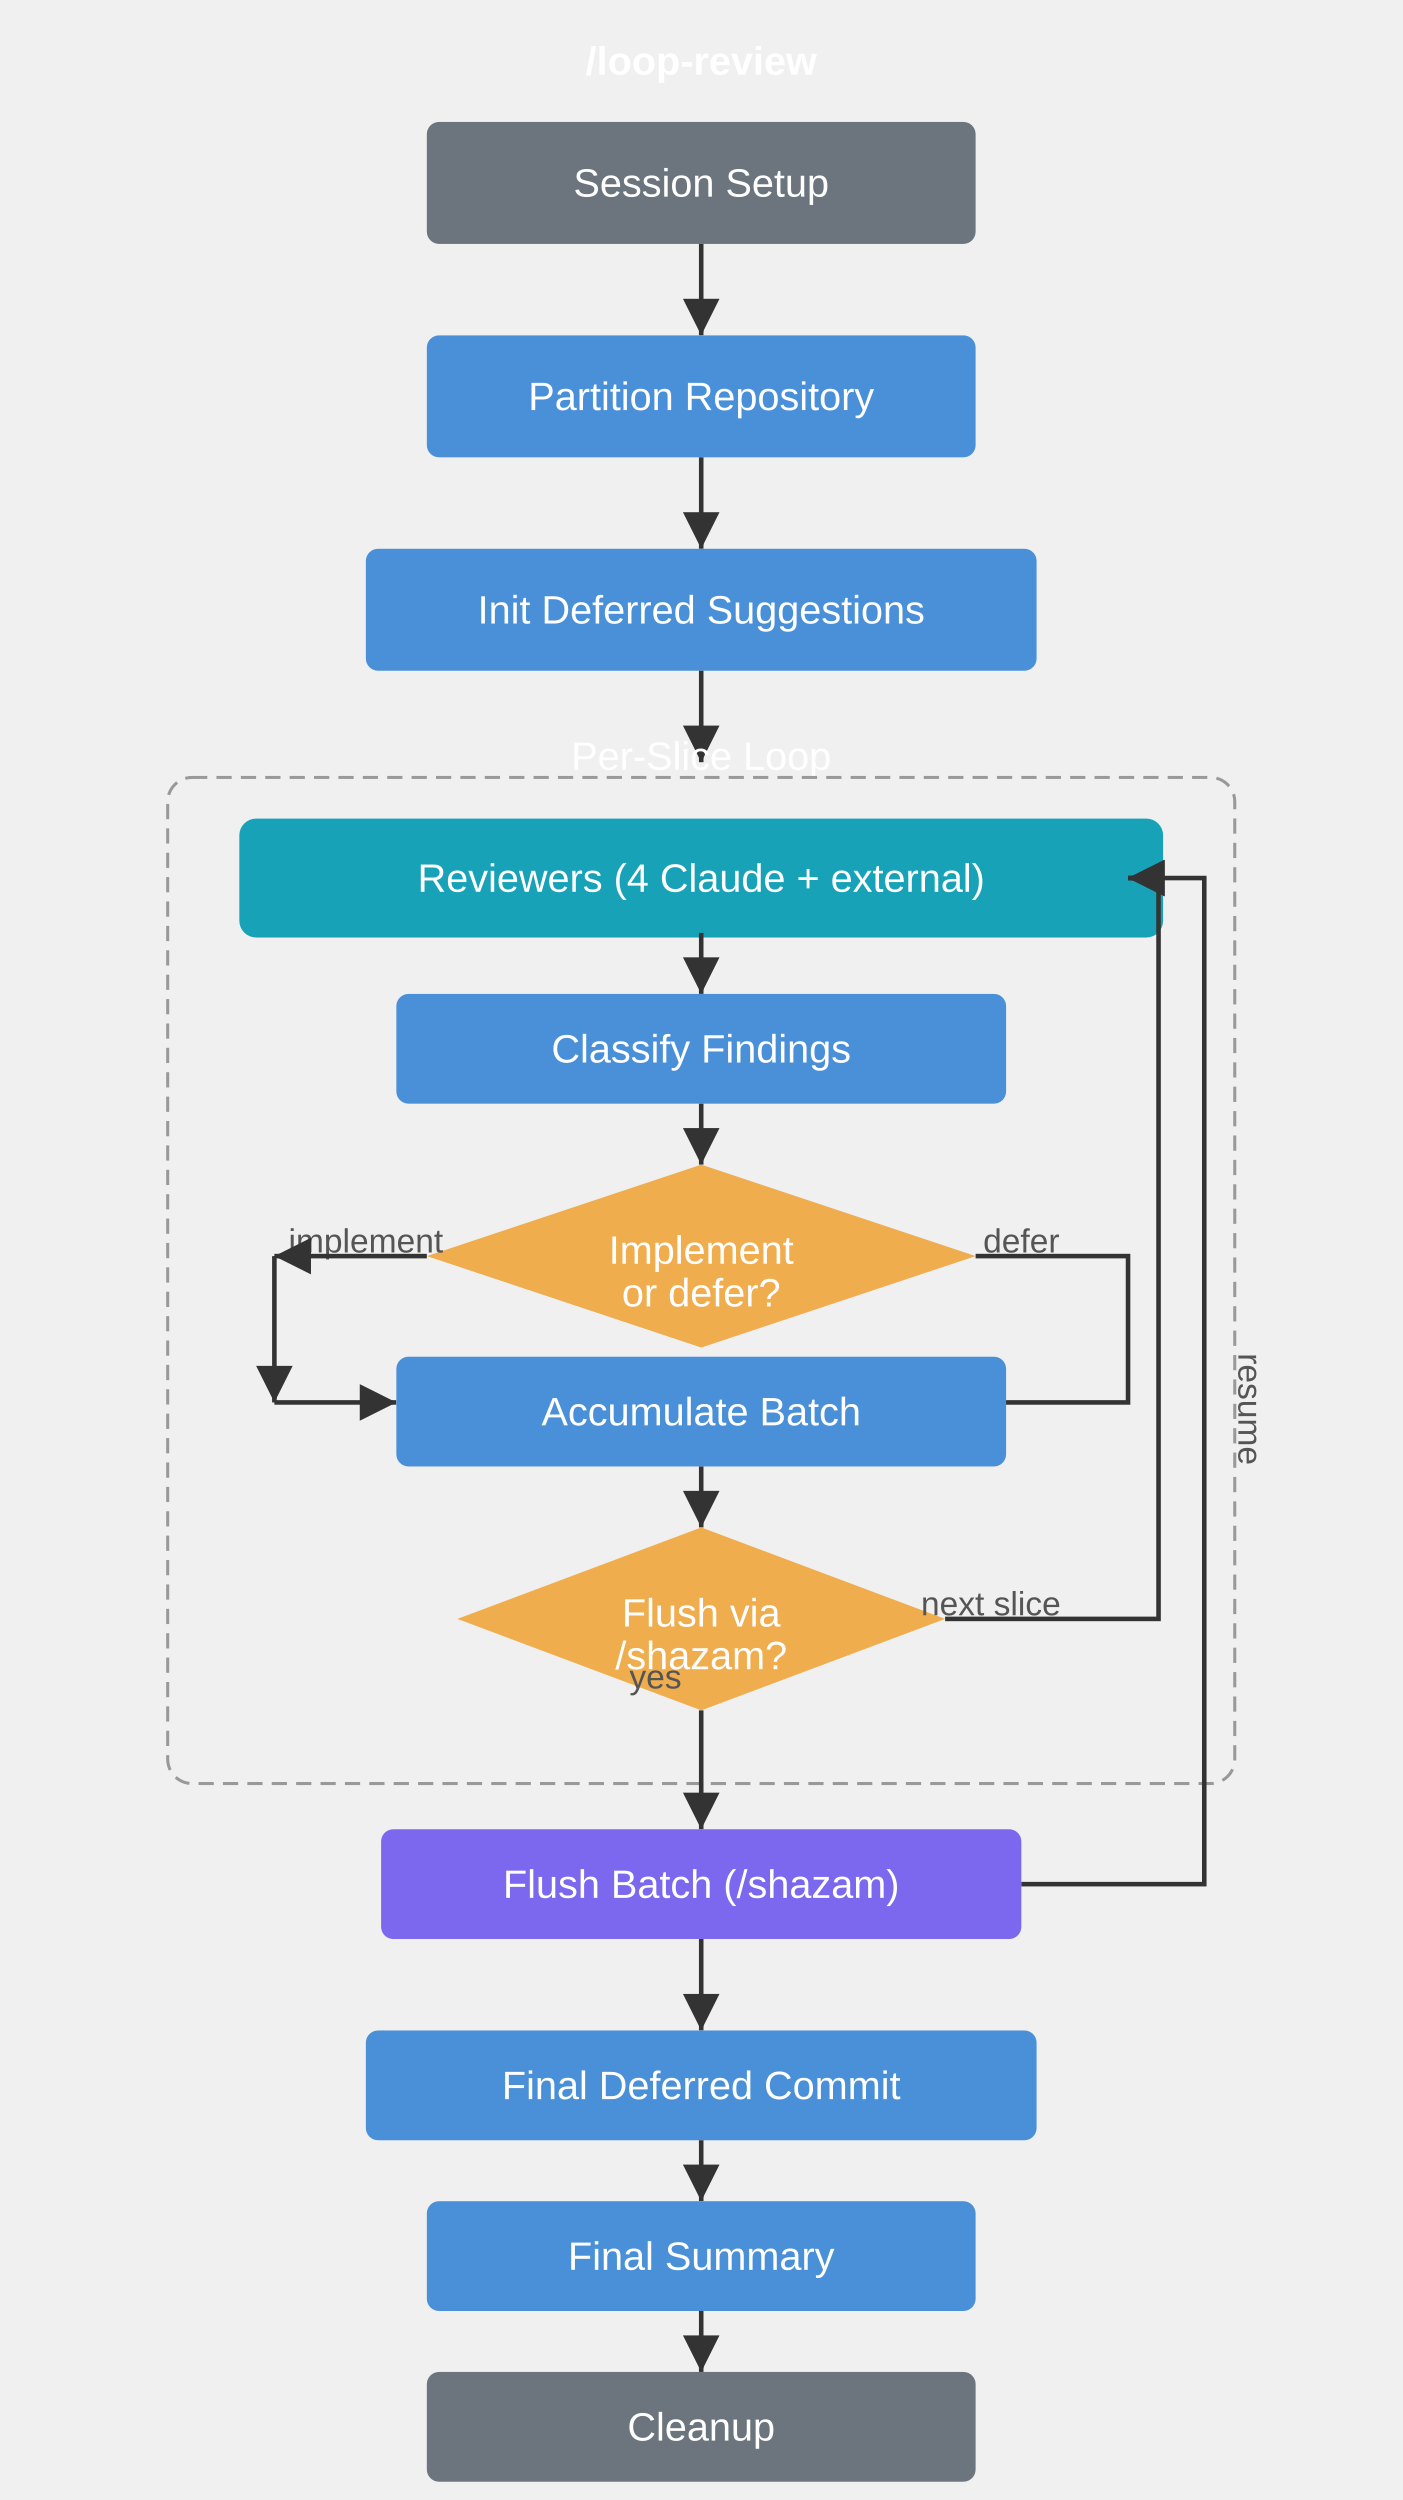
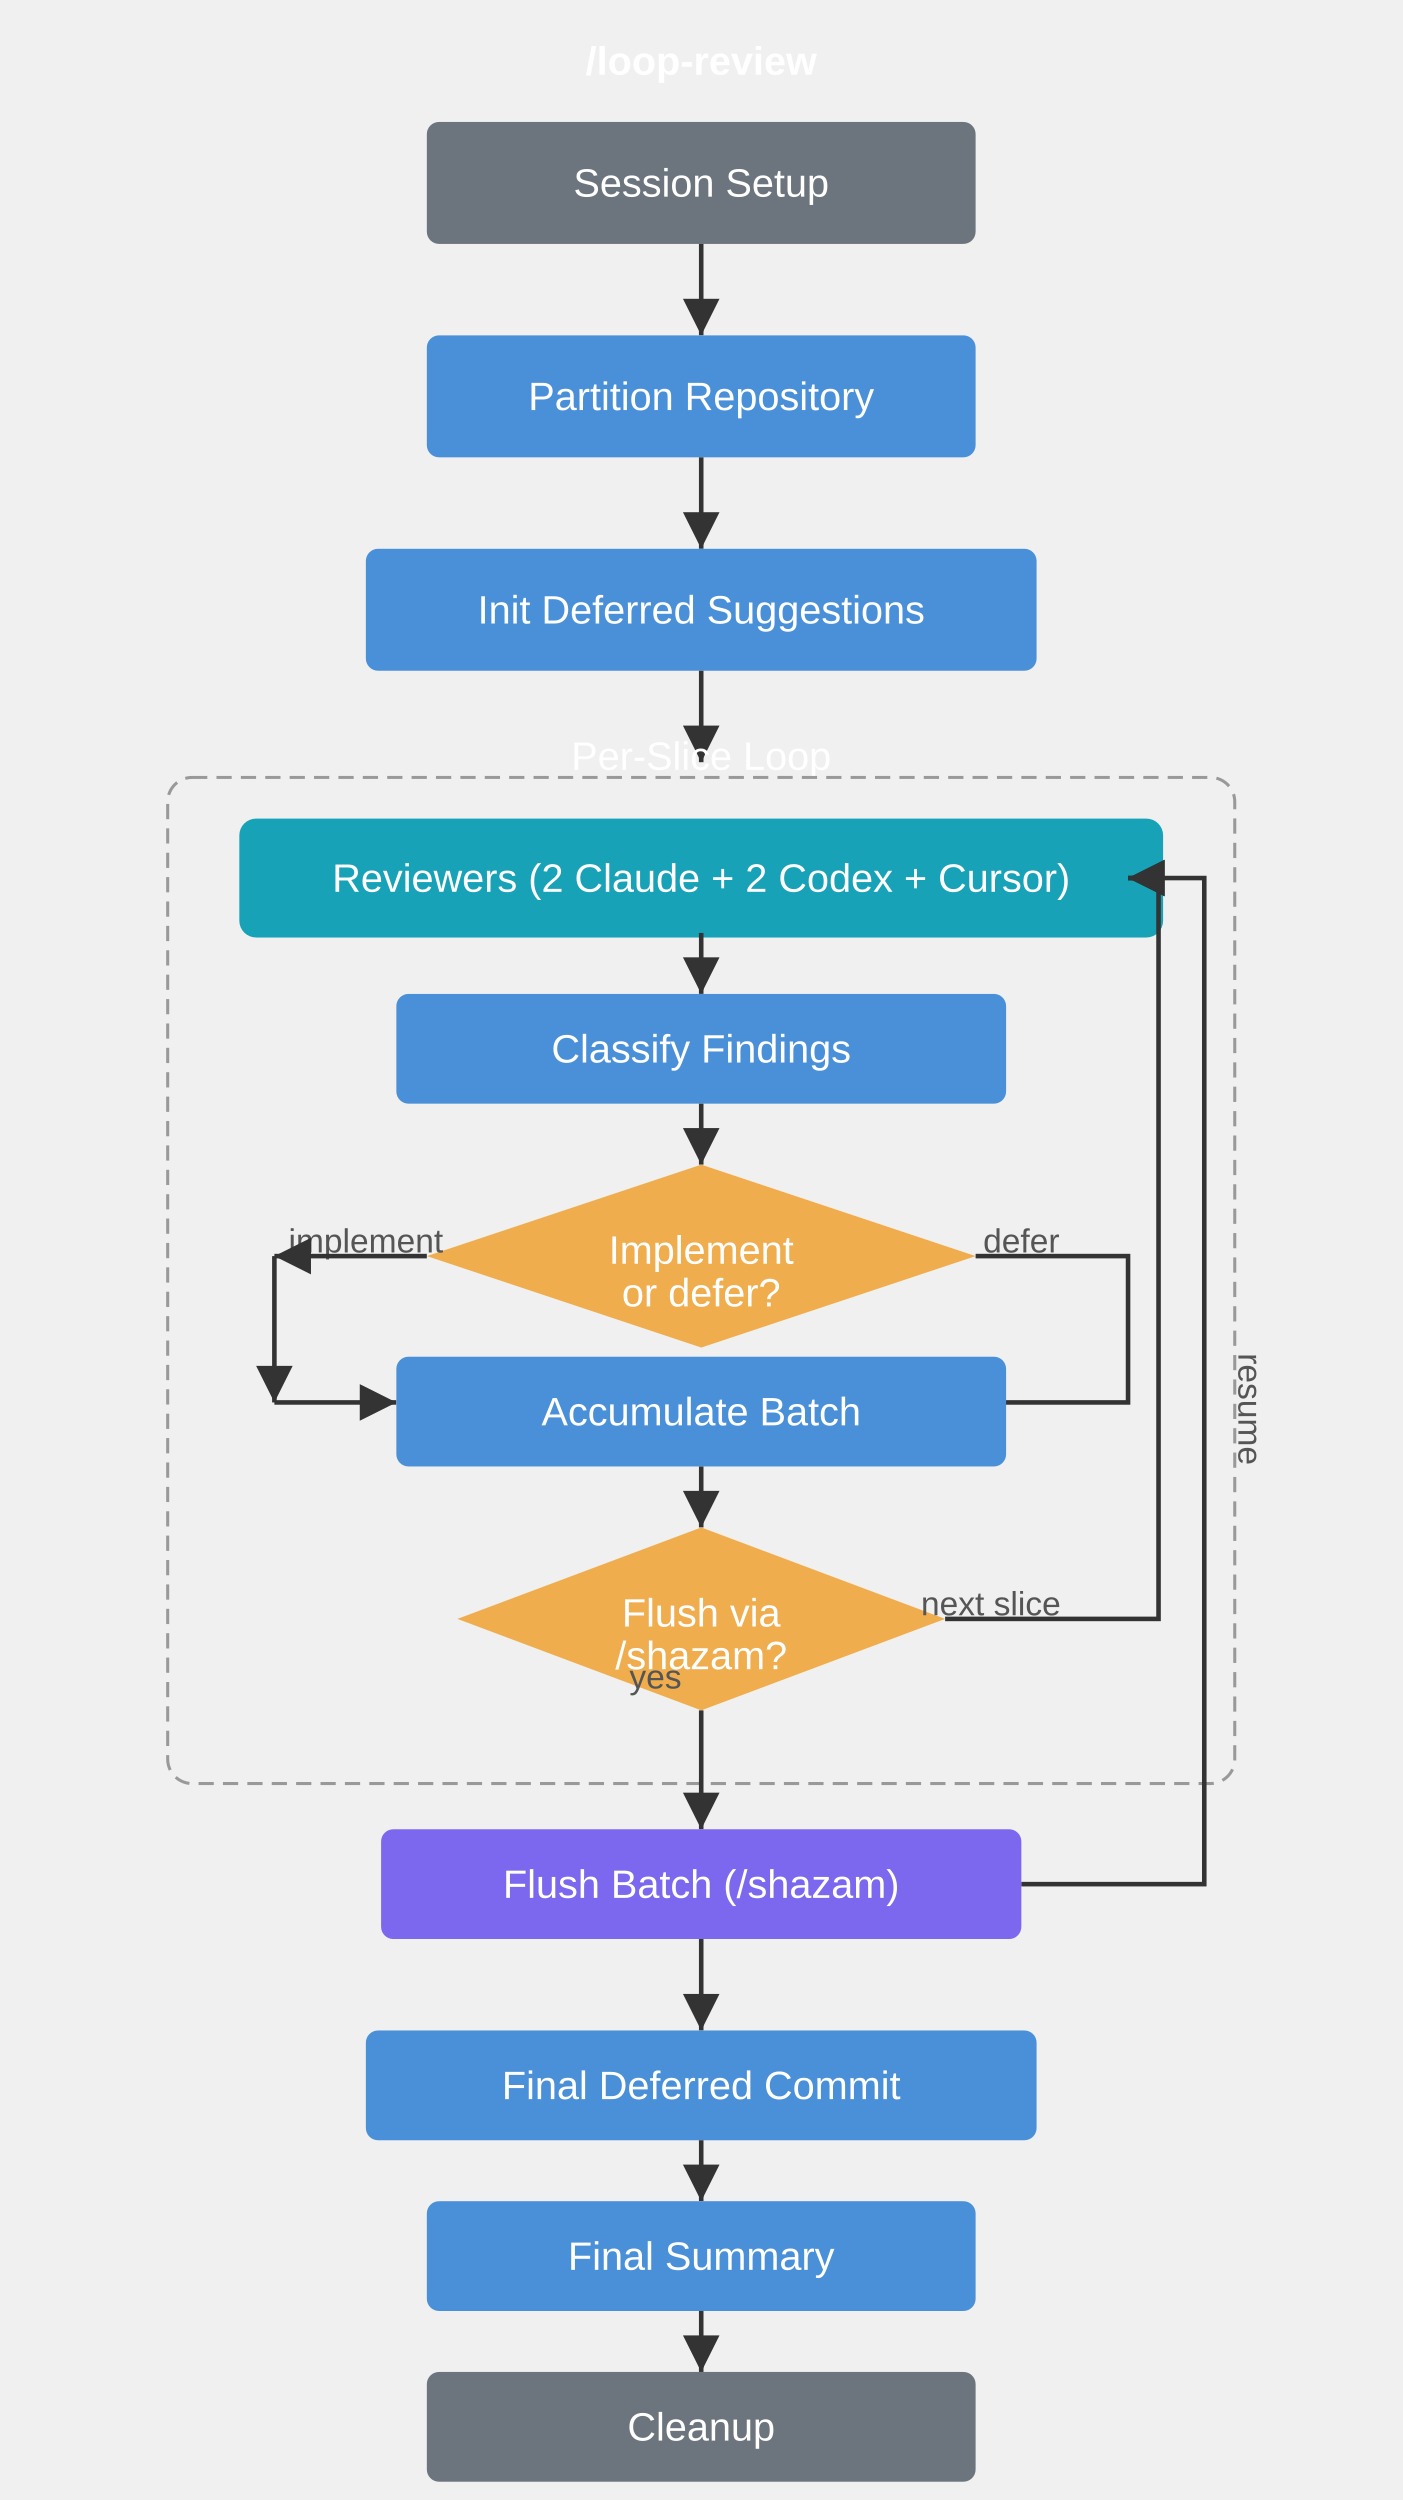
<svg xmlns="http://www.w3.org/2000/svg" viewBox="0 0 460 820" width="460" height="820">
  <defs>
    <marker id="arrow" viewBox="0 0 10 10" refX="10" refY="5" markerWidth="8" markerHeight="8" orient="auto-start-reverse">
      <path d="M 0 0 L 10 5 L 0 10 z" fill="#333" />
    </marker>
    <style>
      text { font-family: Arial, sans-serif; font-size: 13px; fill: white; text-anchor: middle; dominant-baseline: central; }
      .label { fill: #555; font-size: 11px; }
      line, polyline { stroke: #333; stroke-width: 1.5; marker-end: url(#arrow); fill: none; }
    </style>
  </defs>
  <text x="230" y="20" fill="#333" font-size="16" font-weight="bold">/loop-review</text>
  <rect x="140" y="40" width="180" height="40" rx="4" fill="#6C757D" />
  <text x="230" y="60">Session Setup</text>
  <line x1="230" y1="80" x2="230" y2="110" />
  <rect x="140" y="110" width="180" height="40" rx="4" fill="#4A90D9" />
  <text x="230" y="130">Partition Repository</text>
  <line x1="230" y1="150" x2="230" y2="180" />
  <rect x="120" y="180" width="220" height="40" rx="4" fill="#4A90D9" />
  <text x="230" y="200">Init Deferred Suggestions</text>
  <line x1="230" y1="220" x2="230" y2="250" />
  <text x="230" y="248" fill="#555" font-size="11">Per-Slice Loop</text>
  <rect x="55" y="255" width="350" height="330" rx="8" fill="none" stroke="#999" stroke-width="1" stroke-dasharray="5,3" />
  <rect x="80" y="270" width="300" height="36" rx="4" fill="#17A2B8" stroke="#17A2B8" stroke-width="3" />
-   <text x="230" y="288">Reviewers (4 Claude + external)</text>
+   <text x="230" y="288">Reviewers (2 Claude + 2 Codex + Cursor)</text>
  <line x1="230" y1="306" x2="230" y2="326" />
  <rect x="130" y="326" width="200" height="36" rx="4" fill="#4A90D9" />
  <text x="230" y="344">Classify Findings</text>
  <line x1="230" y1="362" x2="230" y2="382" />
  <polygon points="230,382 320,412 230,442 140,412" fill="#F0AD4E" />
  <text x="230" y="410" font-size="12">Implement</text>
  <text x="230" y="424" font-size="12">or defer?</text>
  <text x="335" y="407" class="label">defer</text>
  <polyline points="320,412 370,412 370,460 300,460" stroke="#333" stroke-width="1.5" fill="none" marker-end="url(#arrow)" />
  <text x="120" y="407" class="label">implement</text>
  <line x1="140" y1="412" x2="90" y2="412" marker-end="none" />
  <line x1="90" y1="412" x2="90" y2="460" marker-end="none" />
  <line x1="90" y1="460" x2="130" y2="460" marker-end="url(#arrow)" />
  <rect x="130" y="445" width="200" height="36" rx="4" fill="#4A90D9" />
  <text x="230" y="463">Accumulate Batch</text>
  <line x1="230" y1="481" x2="230" y2="501" />
  <polygon points="230,501 310,531 230,561 150,531" fill="#F0AD4E" />
  <text x="230" y="529" font-size="12">Flush via</text>
  <text x="230" y="543" font-size="12">/shazam?</text>
  <text x="215" y="550" class="label">yes</text>
  <text x="325" y="526" class="label">next slice</text>
  <polyline points="310,531 380,531 380,288 370,288" fill="none" marker-end="url(#arrow)" />
  <line x1="230" y1="561" x2="230" y2="600" />
  <rect x="125" y="600" width="210" height="36" rx="4" fill="#7B68EE" />
  <text x="230" y="618">Flush Batch (/shazam)</text>
  <polyline points="335,618 395,618 395,288 370,288" fill="none" marker-end="url(#arrow)" />
  <text x="410" y="450" class="label" style="writing-mode: tb;">resume</text>
  <line x1="230" y1="636" x2="230" y2="666" />
  <rect x="120" y="666" width="220" height="36" rx="4" fill="#4A90D9" />
  <text x="230" y="684">Final Deferred Commit</text>
  <line x1="230" y1="702" x2="230" y2="722" />
  <rect x="140" y="722" width="180" height="36" rx="4" fill="#4A90D9" />
  <text x="230" y="740">Final Summary</text>
  <line x1="230" y1="758" x2="230" y2="778" />
  <rect x="140" y="778" width="180" height="36" rx="4" fill="#6C757D" />
  <text x="230" y="796">Cleanup</text>
</svg>
